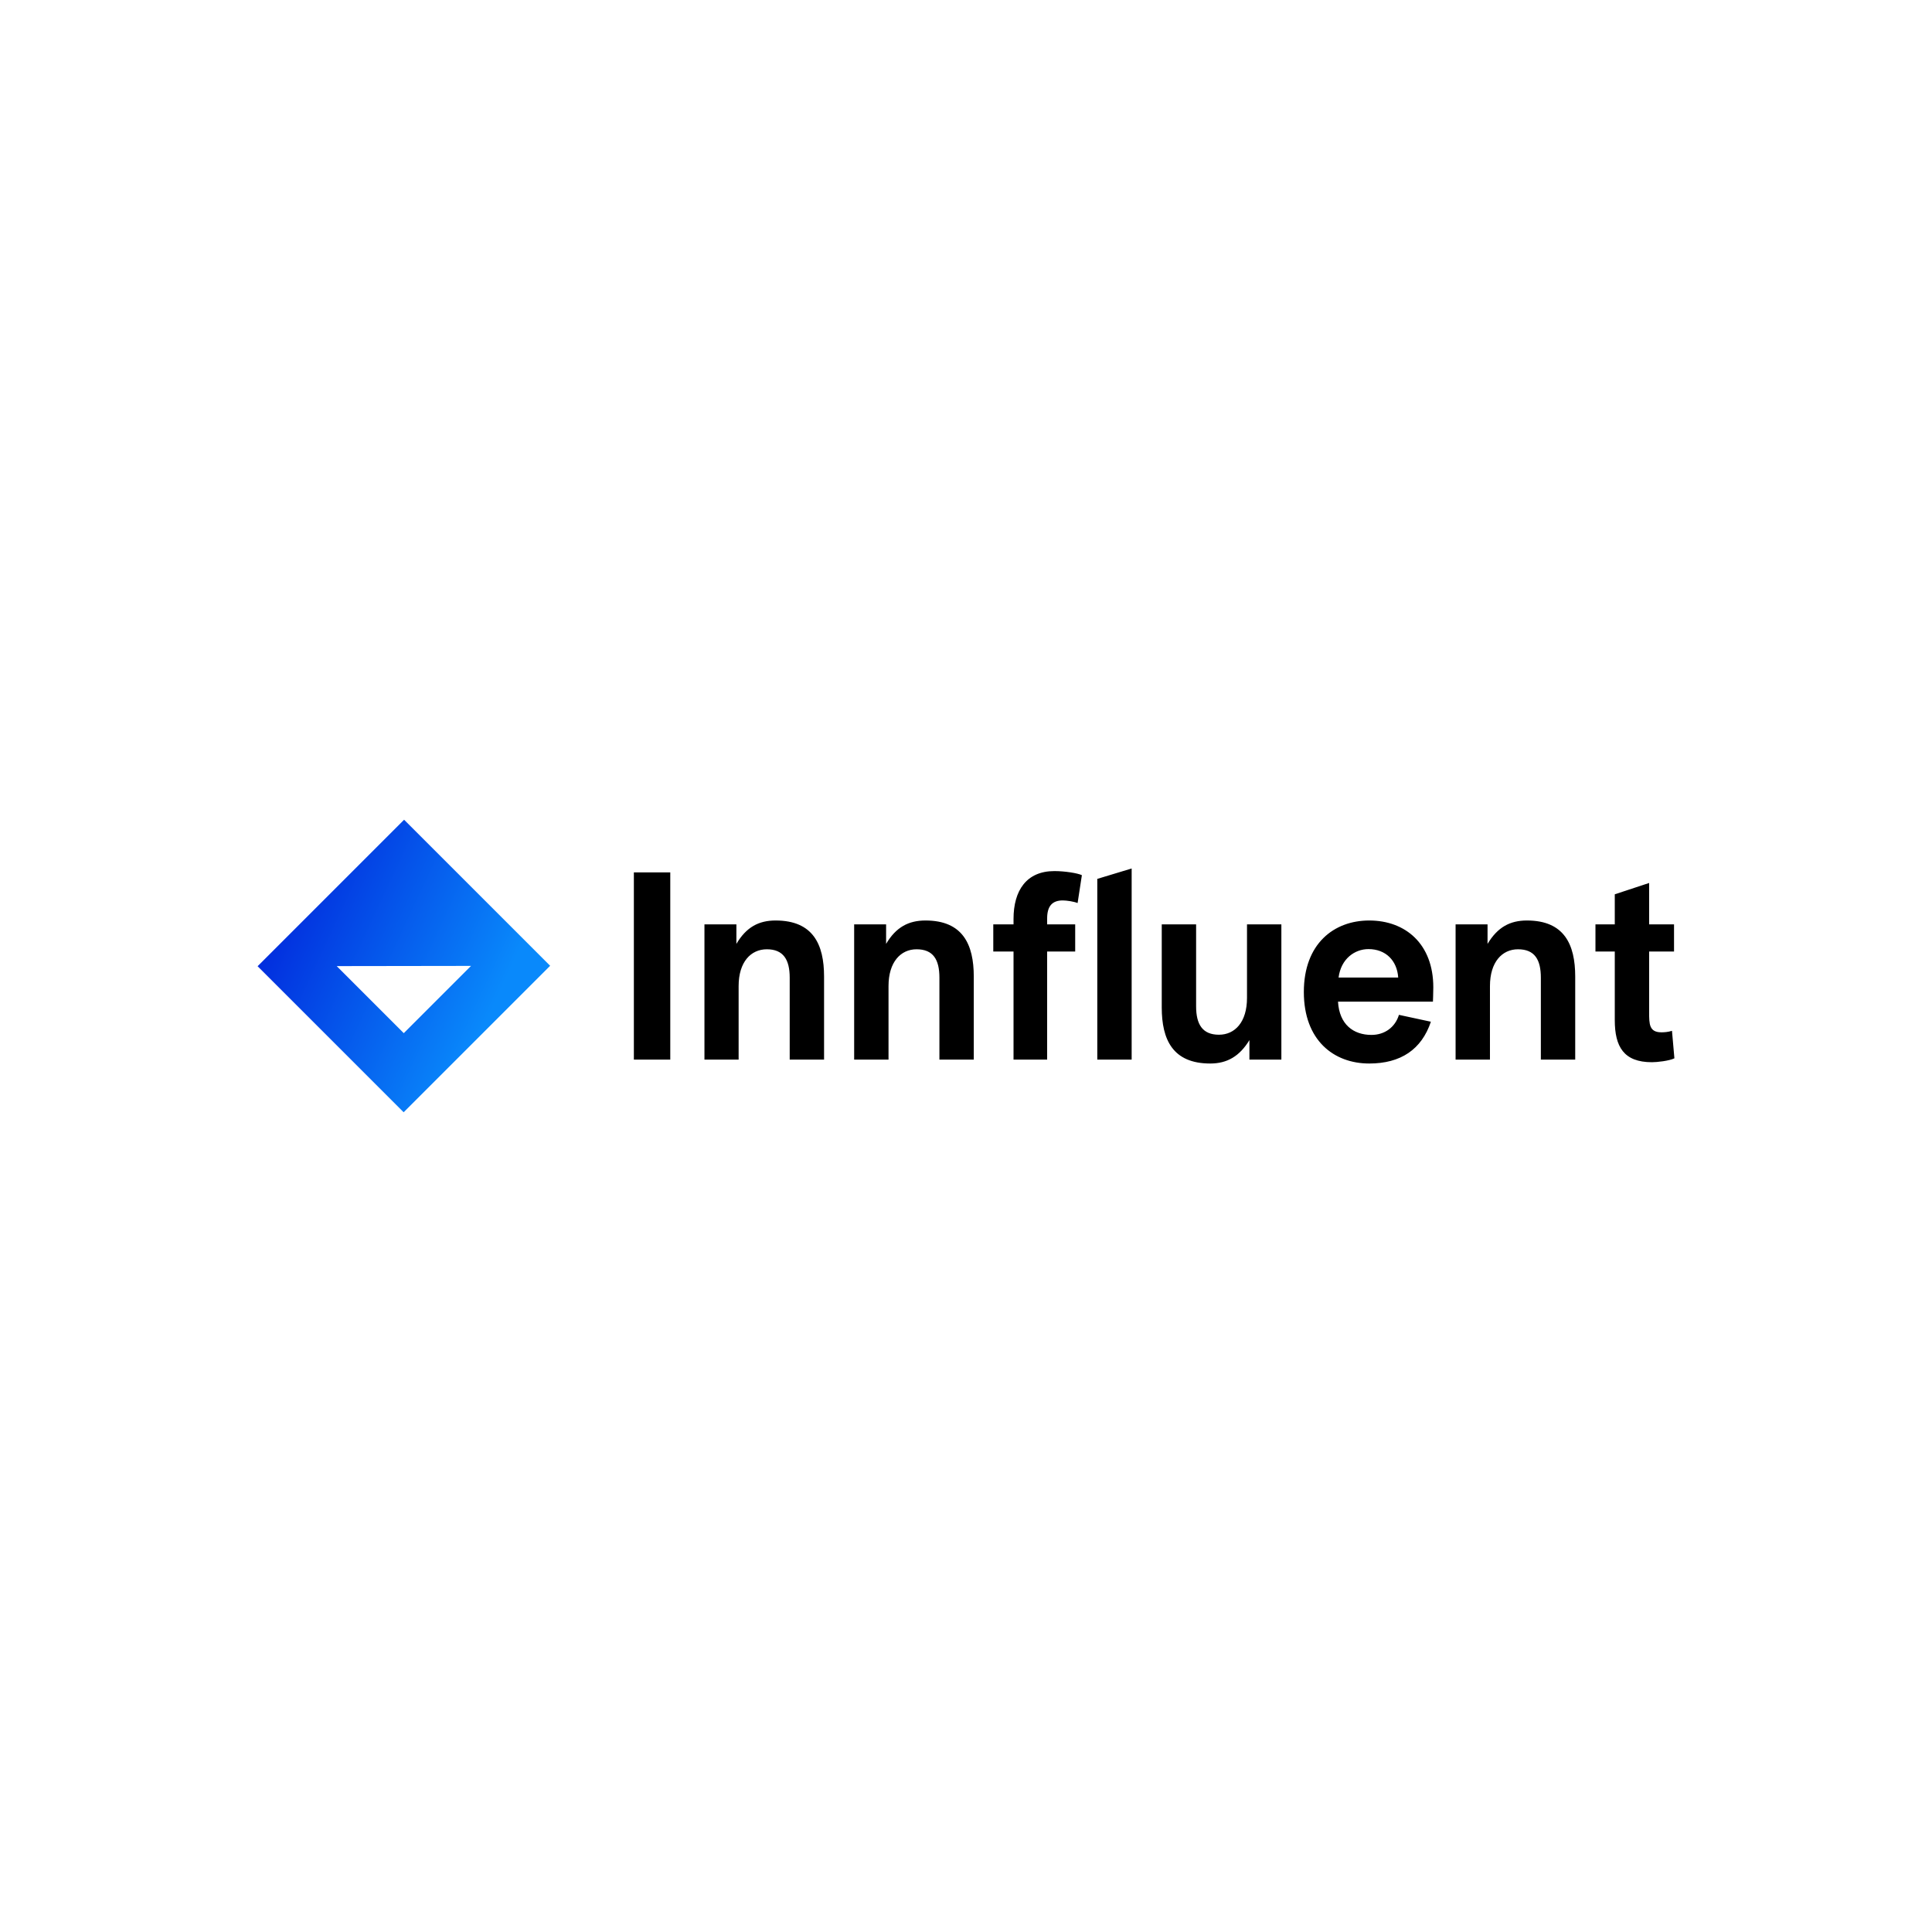
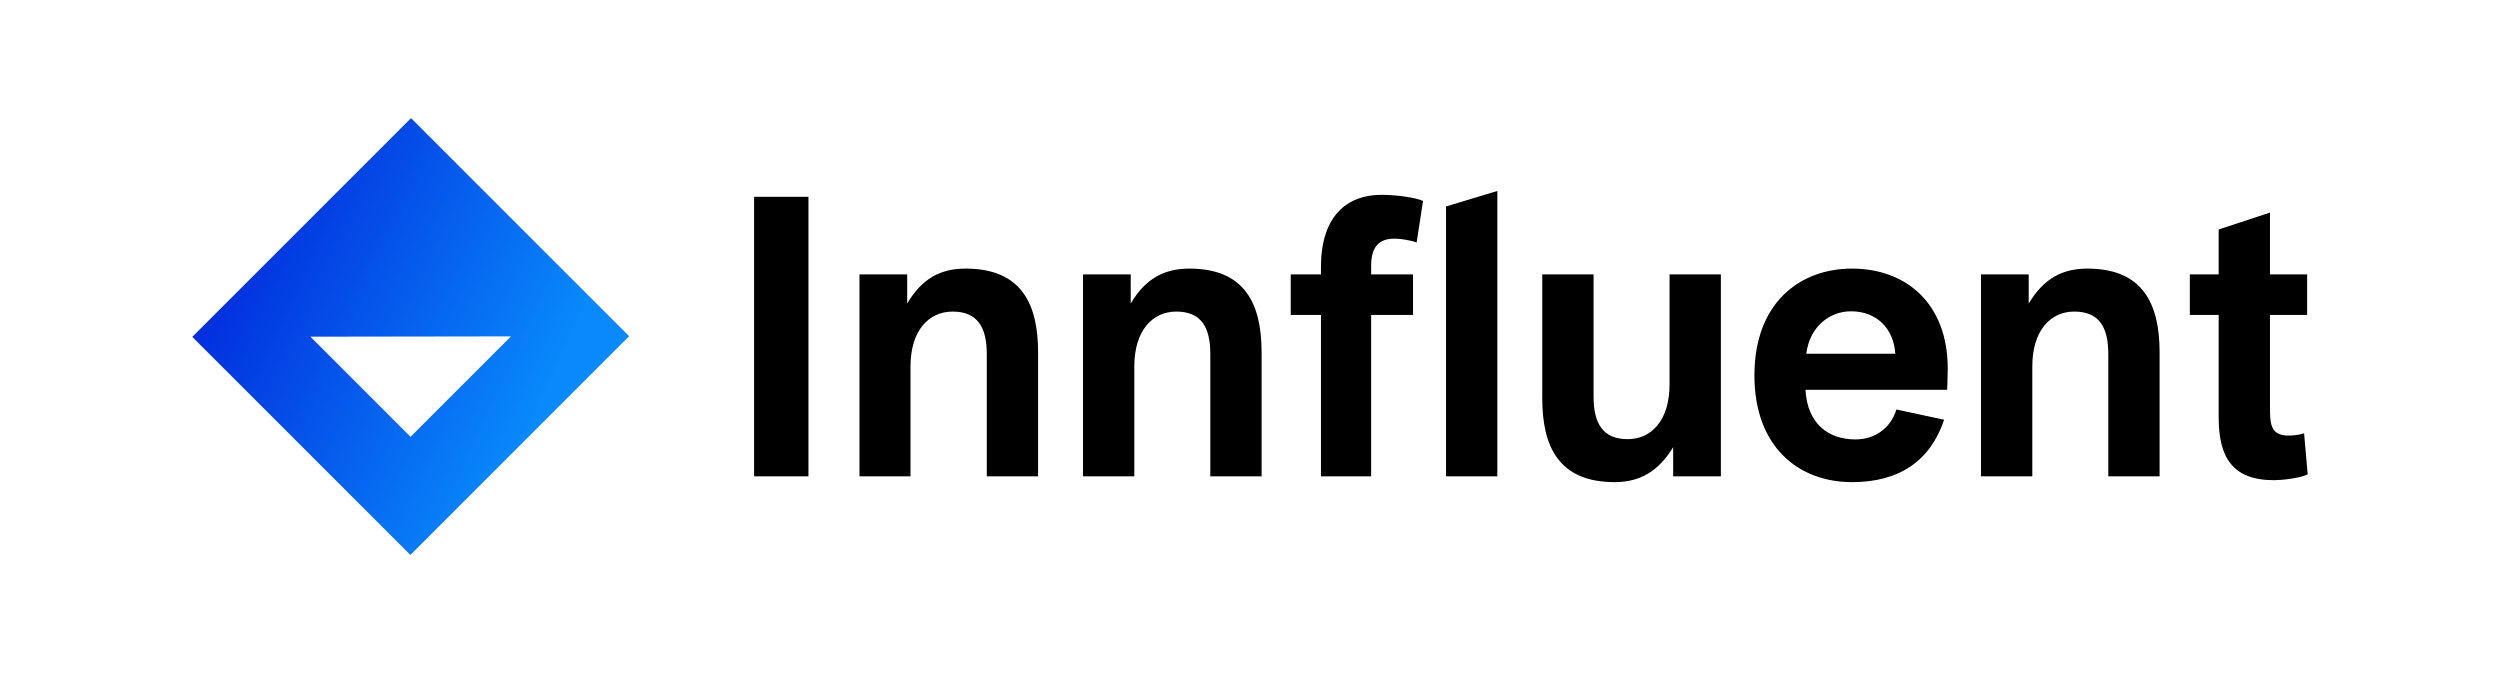
- <svg xmlns="http://www.w3.org/2000/svg" viewBox="0 0 300 300" class="iconLeft">
-   <linearGradient gradientTransform="rotate(25)" id="e45a40ee-9257-4fdf-be3e-99f57da833eb" x1="0%" y1="0%" x2="100%" y2="0%">
-     <stop offset="0%" stop-color="#0015D6" stop-opacity="1" />
-     <stop offset="100%" stop-color="#0989FB" stop-opacity="1" />
-   </linearGradient>
-   <rect fill="transparent" x="0" y="0" width="300px" height="300px" class="logo-background-square" />
-   <g id="8966327c-0f59-4ef4-81c1-7713fab55633" fill="#000000" transform="matrix(2.884213,0,0,2.884213,95.48446,134.2522)">
-     <path d="M2.98 10.50L2.98 0.42L1.02 0.42L1.02 10.50ZM6.66 10.50L6.66 6.54C6.66 5.24 7.32 4.56 8.18 4.56C9.07 4.56 9.41 5.12 9.41 6.09L9.41 10.50L11.26 10.50L11.26 6.03C11.26 4.30 10.67 3.01 8.65 3.01C7.74 3.01 7.07 3.37 6.54 4.27L6.54 3.22L4.82 3.22L4.82 10.50ZM14.73 10.50L14.73 6.54C14.73 5.24 15.39 4.56 16.24 4.56C17.14 4.56 17.47 5.12 17.47 6.09L17.47 10.50L19.32 10.50L19.32 6.03C19.32 4.30 18.73 3.01 16.72 3.01C15.81 3.01 15.13 3.37 14.60 4.27L14.60 3.22L12.88 3.22L12.88 10.50ZM23.27 10.50L23.27 4.68L24.78 4.68L24.78 3.22L23.27 3.22L23.27 2.90C23.27 2.23 23.55 1.93 24.11 1.93C24.33 1.93 24.71 1.99 24.91 2.07L25.14 0.57C24.91 0.46 24.22 0.35 23.66 0.35C22.16 0.35 21.46 1.39 21.46 2.93L21.46 3.22L20.37 3.22L20.37 4.68L21.46 4.68L21.46 10.50ZM27.82 10.50L27.82 0.21L25.97 0.77L25.97 10.50ZM34.03 3.22L34.03 7.18C34.03 8.48 33.38 9.16 32.52 9.16C31.63 9.16 31.29 8.60 31.29 7.63L31.29 3.22L29.44 3.22L29.44 7.69C29.44 9.42 30.03 10.71 32.05 10.71C32.96 10.71 33.63 10.32 34.16 9.45L34.16 10.50L35.88 10.50L35.88 3.22ZM44.04 7.38C44.04 7.34 44.06 6.93 44.06 6.61C44.06 4.27 42.56 3.01 40.61 3.01C38.71 3.01 37.09 4.26 37.09 6.86C37.09 9.46 38.70 10.71 40.61 10.71C42.31 10.71 43.43 9.95 43.93 8.46L42.21 8.09C42.01 8.75 41.45 9.17 40.73 9.17C39.76 9.17 39.00 8.61 38.93 7.38ZM40.57 4.55C41.50 4.55 42.11 5.17 42.17 6.08L38.96 6.08C39.09 5.07 39.83 4.55 40.57 4.55ZM47.11 10.50L47.11 6.54C47.11 5.24 47.77 4.56 48.62 4.56C49.52 4.56 49.85 5.12 49.85 6.09L49.85 10.50L51.70 10.50L51.70 6.03C51.70 4.30 51.11 3.01 49.10 3.01C48.19 3.01 47.52 3.37 46.98 4.27L46.98 3.22L45.26 3.22L45.26 10.50ZM56.91 8.95C56.69 9.02 56.48 9.03 56.34 9.03C55.68 9.03 55.68 8.58 55.68 7.95L55.68 4.68L57.02 4.68L57.02 3.22L55.68 3.22L55.68 0.99L53.83 1.60L53.83 3.22L52.79 3.22L52.79 4.68L53.83 4.68L53.83 8.37C53.83 9.80 54.31 10.64 55.83 10.64C56.10 10.64 56.76 10.57 57.04 10.43Z" />
-   </g>
-   <g id="272b37d2-63de-4a48-91f8-166acea0b76f" stroke="none" fill="url(#e45a40ee-9257-4fdf-be3e-99f57da833eb)" transform="matrix(1.419574,0,0,1.419574,40,127.2868)">
-     <path d="M0 16.024L15.976 32 32 15.976 16.024 0 0 16.024zm15.989 7.323l-7.336-7.336 14.694-.022-7.358 7.358z" />
-   </g>
+ <svg xmlns="http://www.w3.org/2000/svg" viewBox="0 0 260 70" fill="none">
+   <path d="M84.079 49.536V20.464H78.426V49.536H84.079ZM94.693 49.536V38.115C94.693 34.365 96.597 32.404 99.077 32.404C101.644 32.404 102.625 34.019 102.625 36.817V49.536H107.961V36.644C107.961 31.654 106.259 27.934 100.433 27.934C97.808 27.934 95.876 28.972 94.347 31.568V28.539H89.386V49.536H94.693ZM117.969 49.536V38.115C117.969 34.365 119.873 32.404 122.324 32.404C124.92 32.404 125.872 34.019 125.872 36.817V49.536H131.207V36.644C131.207 31.654 129.506 27.934 123.709 27.934C121.084 27.934 119.123 28.972 117.594 31.568V28.539H112.633V49.536H117.969ZM142.6 49.536V32.75H146.955V28.539H142.6V27.616C142.6 25.684 143.408 24.819 145.023 24.819C145.657 24.819 146.753 24.992 147.33 25.223L147.994 20.896C147.33 20.579 145.34 20.262 143.725 20.262C139.399 20.262 137.38 23.261 137.38 27.703V28.539H134.236V32.75H137.38V49.536H142.6ZM155.723 49.536V19.858L150.387 21.473V49.536H155.723ZM173.634 28.539V39.961C173.634 43.71 171.76 45.672 169.279 45.672C166.712 45.672 165.732 44.056 165.732 41.259V28.539H160.396V41.432C160.396 46.422 162.097 50.142 167.924 50.142C170.548 50.142 172.481 49.017 174.009 46.508V49.536H178.97V28.539H173.634ZM202.505 40.538C202.505 40.422 202.563 39.24 202.563 38.317C202.563 31.568 198.237 27.934 192.612 27.934C187.132 27.934 182.46 31.539 182.46 39.038C182.46 46.537 187.104 50.142 192.612 50.142C197.516 50.142 200.746 47.95 202.188 43.653L197.227 42.586C196.65 44.489 195.035 45.7 192.958 45.7C190.161 45.7 187.969 44.085 187.767 40.538H202.505ZM192.497 32.375C195.179 32.375 196.939 34.164 197.112 36.788H187.853C188.228 33.875 190.363 32.375 192.497 32.375ZM211.36 49.536V38.115C211.36 34.365 213.263 32.404 215.715 32.404C218.311 32.404 219.262 34.019 219.262 36.817V49.536H224.598V36.644C224.598 31.654 222.897 27.934 217.099 27.934C214.475 27.934 212.542 28.972 210.985 31.568V28.539H206.024V49.536H211.36ZM239.625 45.066C238.991 45.268 238.385 45.297 237.981 45.297C236.077 45.297 236.077 43.999 236.077 42.182V32.75H239.942V28.539H236.077V22.108L230.742 23.867V28.539H227.742V32.75H230.742V43.393C230.742 47.517 232.126 49.94 236.51 49.94C237.289 49.94 239.192 49.738 240 49.334L239.625 45.066Z" fill="black" />
+   <path d="M20 35.034L42.679 57.713L65.426 34.966L42.747 12.287L20 35.034ZM42.698 45.43L32.284 35.016L53.143 34.984L42.698 45.43Z" fill="url(#paint0_linear_5030_157262)" />
+   <defs>
+     <linearGradient id="paint0_linear_5030_157262" x1="20" y1="12.287" x2="61.17" y2="31.485" gradientUnits="userSpaceOnUse">
+       <stop stop-color="#0015D6" />
+       <stop offset="1" stop-color="#0989FB" />
+     </linearGradient>
+   </defs>
</svg>
